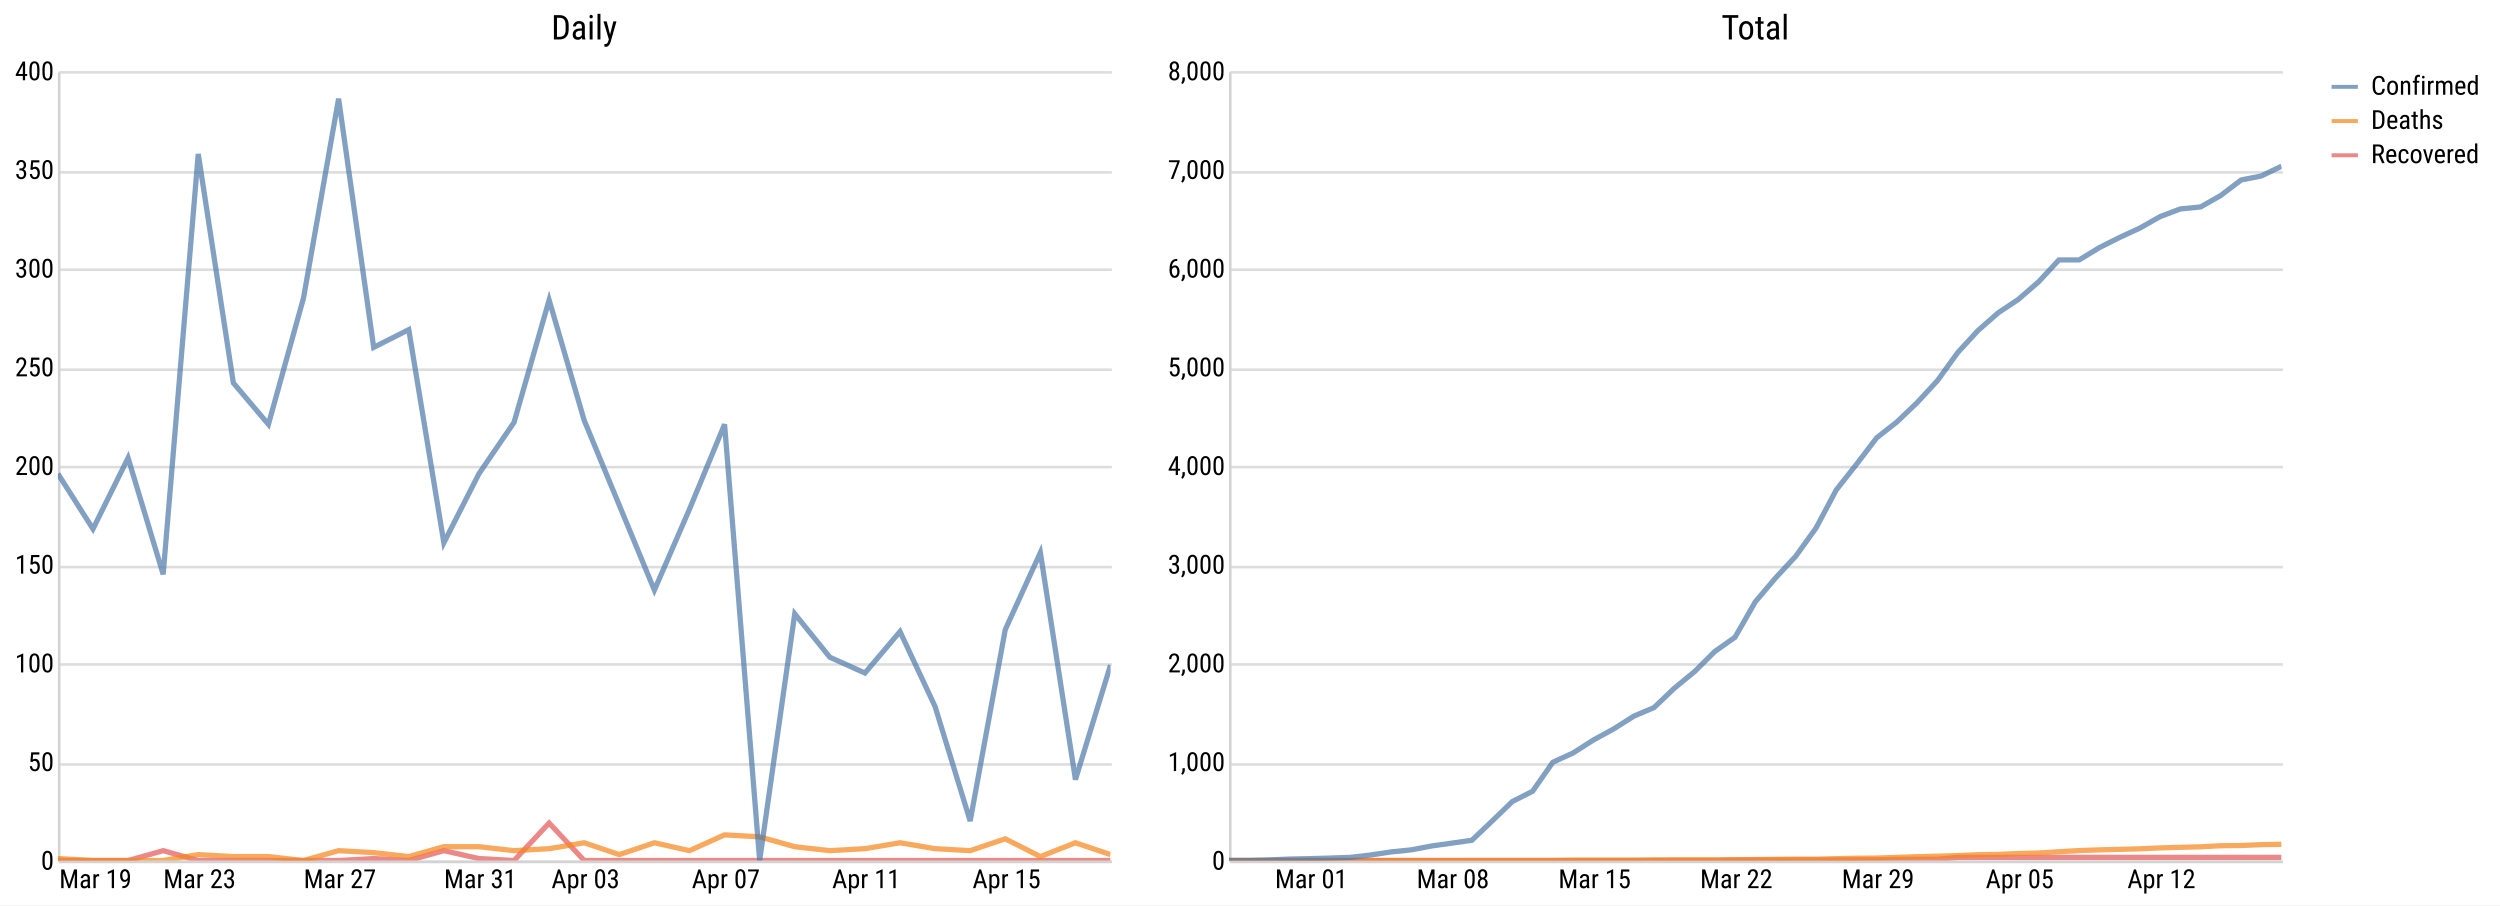
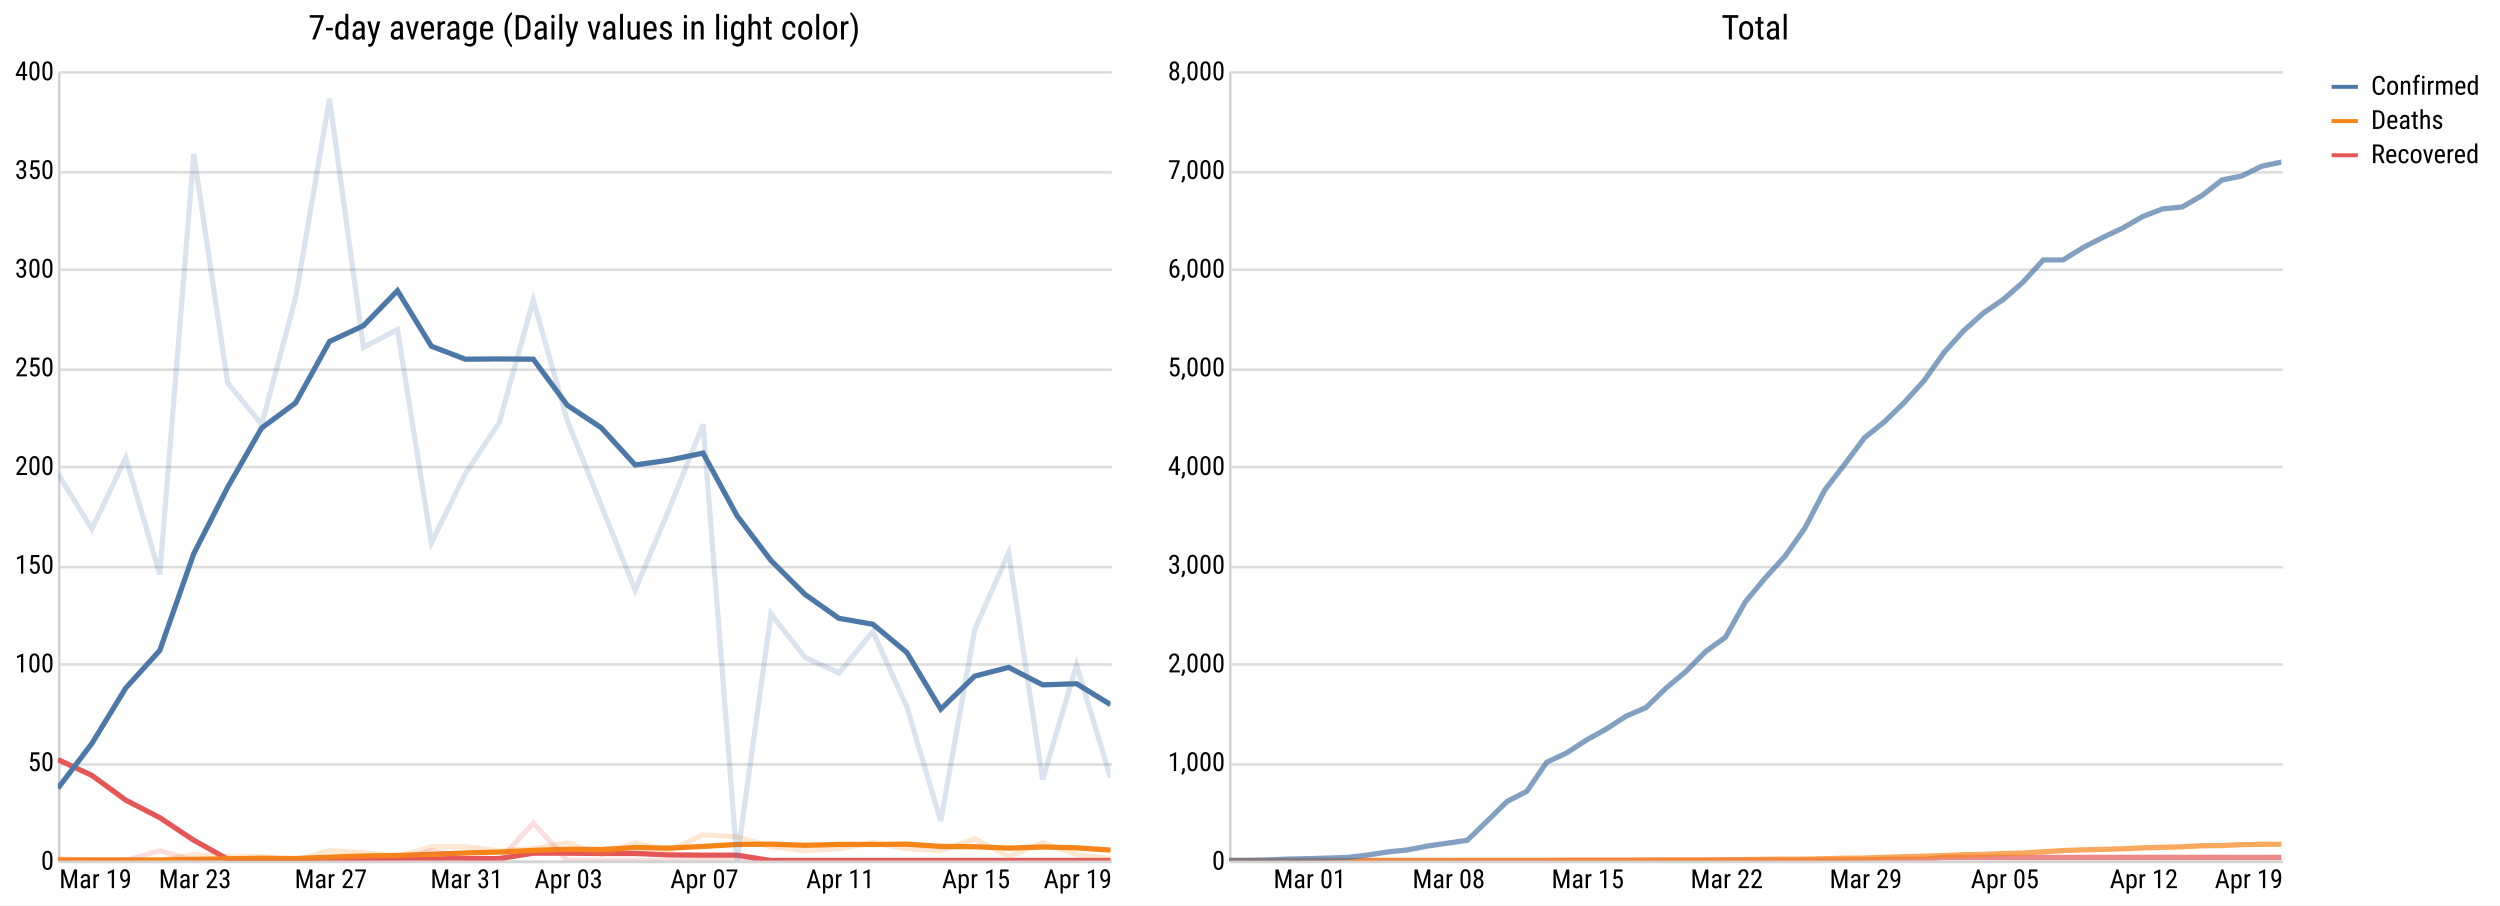
<svg xmlns="http://www.w3.org/2000/svg" class="marks" width="950" height="344" viewBox="0 0 950 344" version="1.1">
  <rect width="950" height="344" style="fill: white;" />
  <defs>
    <clipPath id="clip1">
      <rect x="0" y="0" width="400" height="300" />
    </clipPath>
    <clipPath id="clip2">
      <rect x="0" y="0" width="400" height="300" />
    </clipPath>
    <clipPath id="clip3">
      <rect x="0" y="0" width="400" height="300" />
    </clipPath>
    <clipPath id="clip4">
      <rect x="0" y="0" width="400" height="300" />
    </clipPath>
    <clipPath id="clip5">
      <rect x="0" y="0" width="400" height="300" />
    </clipPath>
    <clipPath id="clip6">
+       <rect x="0" y="0" width="400" height="300" />
+     </clipPath>
+     <clipPath id="clip7">
+       <rect x="0" y="0" width="400" height="300" />
+     </clipPath>
+     <clipPath id="clip8">
+       <rect x="0" y="0" width="400" height="300" />
+     </clipPath>
+     <clipPath id="clip9">
      <rect x="0" y="0" width="400" height="300" />
    </clipPath>
  </defs>
  <g transform="translate(22,27)">
    <g class="mark-group role-frame root">
      <g transform="translate(0,0)">
        <path class="background" d="M0,0h0v0h0Z" style="fill: none;" />
        <g>
          <g class="mark-group role-scope concat_0_group">
            <g transform="translate(0,0)">
              <path class="background" d="M0,0h400v300h-400Z" style="fill: none; stroke: #ddd; stroke-width: 0;" />
              <g>
                <g class="mark-group role-axis">
                  <g transform="translate(0.5,0.5)">
                    <path class="background" d="M0,0h0v0h0Z" style="pointer-events: none; fill: none;" />
                    <g>
                      <g class="mark-rule role-axis-grid" style="pointer-events: none;">
                        <line transform="translate(0,300)" x2="400" y2="0" style="fill: none; stroke: #ddd; stroke-width: 1; opacity: 1;" />
                        <line transform="translate(0,263)" x2="400" y2="0" style="fill: none; stroke: #ddd; stroke-width: 1; opacity: 1;" />
                        <line transform="translate(0,225)" x2="400" y2="0" style="fill: none; stroke: #ddd; stroke-width: 1; opacity: 1;" />
                        <line transform="translate(0,188)" x2="400" y2="0" style="fill: none; stroke: #ddd; stroke-width: 1; opacity: 1;" />
                        <line transform="translate(0,150)" x2="400" y2="0" style="fill: none; stroke: #ddd; stroke-width: 1; opacity: 1;" />
                        <line transform="translate(0,113)" x2="400" y2="0" style="fill: none; stroke: #ddd; stroke-width: 1; opacity: 1;" />
                        <line transform="translate(0,75)" x2="400" y2="0" style="fill: none; stroke: #ddd; stroke-width: 1; opacity: 1;" />
                        <line transform="translate(0,38)" x2="400" y2="0" style="fill: none; stroke: #ddd; stroke-width: 1; opacity: 1;" />
                        <line transform="translate(0,0)" x2="400" y2="0" style="fill: none; stroke: #ddd; stroke-width: 1; opacity: 1;" />
                      </g>
                    </g>
                    <path class="foreground" d="" style="pointer-events: none; display: none; fill: none;" />
                  </g>
                </g>
                <g class="mark-group role-axis">
                  <g transform="translate(0.5,300.5)">
                    <path class="background" d="M0,0h0v0h0Z" style="pointer-events: none; fill: none;" />
                    <g>
                      <g class="mark-text role-axis-label" style="pointer-events: none;">
                        <text text-anchor="start" transform="translate(0,10)" style="font-family: Roboto Condensed; font-size: 10px; fill: #000; opacity: 1;">Mar 19</text>
-                         <text text-anchor="middle" transform="translate(26.66667,10)" style="font-family: Roboto Condensed; font-size: 10px; fill: #000; opacity: 0;">Mar 21</text>
-                         <text text-anchor="middle" transform="translate(53.33333,10)" style="font-family: Roboto Condensed; font-size: 10px; fill: #000; opacity: 1;">Mar 23</text>
-                         <text text-anchor="middle" transform="translate(80,10)" style="font-family: Roboto Condensed; font-size: 10px; fill: #000; opacity: 0;">Mar 25</text>
-                         <text text-anchor="middle" transform="translate(106.6667,10)" style="font-family: Roboto Condensed; font-size: 10px; fill: #000; opacity: 1;">Mar 27</text>
-                         <text text-anchor="middle" transform="translate(133.3333,10)" style="font-family: Roboto Condensed; font-size: 10px; fill: #000; opacity: 0;">Mar 29</text>
-                         <text text-anchor="middle" transform="translate(160,10)" style="font-family: Roboto Condensed; font-size: 10px; fill: #000; opacity: 1;">Mar 31</text>
-                         <text text-anchor="middle" transform="translate(173.3333,10)" style="font-family: Roboto Condensed; font-size: 10px; fill: #000; opacity: 0;">Apr 01</text>
-                         <text text-anchor="middle" transform="translate(200,10)" style="font-family: Roboto Condensed; font-size: 10px; fill: #000; opacity: 1;">Apr 03</text>
-                         <text text-anchor="middle" transform="translate(226.6667,10)" style="font-family: Roboto Condensed; font-size: 10px; fill: #000; opacity: 0;">Apr 05</text>
-                         <text text-anchor="middle" transform="translate(253.3333,10)" style="font-family: Roboto Condensed; font-size: 10px; fill: #000; opacity: 1;">Apr 07</text>
-                         <text text-anchor="middle" transform="translate(280,10)" style="font-family: Roboto Condensed; font-size: 10px; fill: #000; opacity: 0;">Apr 09</text>
-                         <text text-anchor="middle" transform="translate(306.6667,10)" style="font-family: Roboto Condensed; font-size: 10px; fill: #000; opacity: 1;">Apr 11</text>
-                         <text text-anchor="middle" transform="translate(333.3333,10)" style="font-family: Roboto Condensed; font-size: 10px; fill: #000; opacity: 0;">Apr 13</text>
-                         <text text-anchor="middle" transform="translate(360,10)" style="font-family: Roboto Condensed; font-size: 10px; fill: #000; opacity: 1;">Apr 15</text>
-                         <text text-anchor="middle" transform="translate(386.6667,10)" style="font-family: Roboto Condensed; font-size: 10px; fill: #000; opacity: 0;">Apr 17</text>
+                         <text text-anchor="middle" transform="translate(25.80645,10)" style="font-family: Roboto Condensed; font-size: 10px; fill: #000; opacity: 0;">Mar 21</text>
+                         <text text-anchor="middle" transform="translate(51.6129,10)" style="font-family: Roboto Condensed; font-size: 10px; fill: #000; opacity: 1;">Mar 23</text>
+                         <text text-anchor="middle" transform="translate(77.41935,10)" style="font-family: Roboto Condensed; font-size: 10px; fill: #000; opacity: 0;">Mar 25</text>
+                         <text text-anchor="middle" transform="translate(103.2258,10)" style="font-family: Roboto Condensed; font-size: 10px; fill: #000; opacity: 1;">Mar 27</text>
+                         <text text-anchor="middle" transform="translate(129.0323,10)" style="font-family: Roboto Condensed; font-size: 10px; fill: #000; opacity: 0;">Mar 29</text>
+                         <text text-anchor="middle" transform="translate(154.8387,10)" style="font-family: Roboto Condensed; font-size: 10px; fill: #000; opacity: 1;">Mar 31</text>
+                         <text text-anchor="middle" transform="translate(167.7419,10)" style="font-family: Roboto Condensed; font-size: 10px; fill: #000; opacity: 0;">Apr 01</text>
+                         <text text-anchor="middle" transform="translate(193.5484,10)" style="font-family: Roboto Condensed; font-size: 10px; fill: #000; opacity: 1;">Apr 03</text>
+                         <text text-anchor="middle" transform="translate(219.3548,10)" style="font-family: Roboto Condensed; font-size: 10px; fill: #000; opacity: 0;">Apr 05</text>
+                         <text text-anchor="middle" transform="translate(245.1613,10)" style="font-family: Roboto Condensed; font-size: 10px; fill: #000; opacity: 1;">Apr 07</text>
+                         <text text-anchor="middle" transform="translate(270.9677,10)" style="font-family: Roboto Condensed; font-size: 10px; fill: #000; opacity: 0;">Apr 09</text>
+                         <text text-anchor="middle" transform="translate(296.7742,10)" style="font-family: Roboto Condensed; font-size: 10px; fill: #000; opacity: 1;">Apr 11</text>
+                         <text text-anchor="middle" transform="translate(322.5806,10)" style="font-family: Roboto Condensed; font-size: 10px; fill: #000; opacity: 0;">Apr 13</text>
+                         <text text-anchor="middle" transform="translate(348.3871,10)" style="font-family: Roboto Condensed; font-size: 10px; fill: #000; opacity: 1;">Apr 15</text>
+                         <text text-anchor="middle" transform="translate(374.1935,10)" style="font-family: Roboto Condensed; font-size: 10px; fill: #000; opacity: 0;">Apr 17</text>
+                         <text text-anchor="end" transform="translate(400,10)" style="font-family: Roboto Condensed; font-size: 10px; fill: #000; opacity: 1;">Apr 19</text>
                      </g>
                      <g class="mark-rule role-axis-domain" style="pointer-events: none;">
                        <line transform="translate(0,0)" x2="400" y2="0" style="fill: none; stroke: lightgray; stroke-width: 1; opacity: 1;" />
                      </g>
                    </g>
                    <path class="foreground" d="" style="pointer-events: none; display: none; fill: none;" />
                  </g>
                </g>
                <g class="mark-group role-axis">
                  <g transform="translate(0.5,0.5)">
                    <path class="background" d="M0,0h0v0h0Z" style="pointer-events: none; fill: none;" />
                    <g>
                      <g class="mark-text role-axis-label" style="pointer-events: none;">
                        <text text-anchor="end" transform="translate(-2,303)" style="font-family: Roboto Condensed; font-size: 10px; fill: #000; opacity: 1;">0</text>
                        <text text-anchor="end" transform="translate(-2,265.5)" style="font-family: Roboto Condensed; font-size: 10px; fill: #000; opacity: 1;">50</text>
                        <text text-anchor="end" transform="translate(-2,228)" style="font-family: Roboto Condensed; font-size: 10px; fill: #000; opacity: 1;">100</text>
                        <text text-anchor="end" transform="translate(-2,190.5)" style="font-family: Roboto Condensed; font-size: 10px; fill: #000; opacity: 1;">150</text>
                        <text text-anchor="end" transform="translate(-2,153)" style="font-family: Roboto Condensed; font-size: 10px; fill: #000; opacity: 1;">200</text>
                        <text text-anchor="end" transform="translate(-2,115.5)" style="font-family: Roboto Condensed; font-size: 10px; fill: #000; opacity: 1;">250</text>
                        <text text-anchor="end" transform="translate(-2,78)" style="font-family: Roboto Condensed; font-size: 10px; fill: #000; opacity: 1;">300</text>
                        <text text-anchor="end" transform="translate(-2,40.5)" style="font-family: Roboto Condensed; font-size: 10px; fill: #000; opacity: 1;">350</text>
                        <text text-anchor="end" transform="translate(-2,3)" style="font-family: Roboto Condensed; font-size: 10px; fill: #000; opacity: 1;">400</text>
                      </g>
                      <g class="mark-rule role-axis-domain" style="pointer-events: none;">
                        <line transform="translate(0,300)" x2="0" y2="-300" style="fill: none; stroke: lightgray; stroke-width: 1; opacity: 1;" />
                      </g>
                    </g>
                    <path class="foreground" d="" style="pointer-events: none; display: none; fill: none;" />
                  </g>
                </g>
-                 <g class="mark-group role-scope concat_0_pathgroup">
-                   <g transform="translate(0,0)">
-                     <path class="background" d="M0,0h400v300h-400Z" style="fill: none;" />
-                     <g>
-                       <g class="mark-line role-mark concat_0_marks" clip-path="url(#clip1)">
-                         <path d="M0,300L13.333,300L26.667,300L40,296.25L53.333,300L66.667,300L80,300L93.333,300L106.667,300L120,299.25L133.333,300L146.667,296.25L160,299.25L173.333,300L186.667,285.75L200,300L213.333,300L226.667,300L240,300L253.333,300L266.667,300L280,300L293.333,300L306.667,300L320,300L333.333,300L346.667,300L360,300L373.333,300L386.667,300L400,300" style="fill: none; stroke: #e45756; stroke-width: 2; opacity: 0.7;" />
-                       </g>
-                     </g>
-                     <path class="foreground" d="" style="display: none; fill: none;" />
-                   </g>
-                   <g transform="translate(0,0)">
-                     <path class="background" d="M0,0h400v300h-400Z" style="fill: none;" />
-                     <g>
-                       <g class="mark-line role-mark concat_0_marks" clip-path="url(#clip2)">
-                         <path d="M0,299.25L13.333,300L26.667,300L40,300L53.333,297.75L66.667,298.5L80,298.5L93.333,300L106.667,296.25L120,297L133.333,298.5L146.667,294.75L160,294.75L173.333,296.25L186.667,295.5L200,293.25L213.333,297.75L226.667,293.25L240,296.25L253.333,290.25L266.667,291L280,294.75L293.333,296.25L306.667,295.5L320,293.25L333.333,295.5L346.667,296.25L360,291.75L373.333,298.5L386.667,293.25L400,297.75" style="fill: none; stroke: #f58518; stroke-width: 2; opacity: 0.7;" />
-                       </g>
-                     </g>
-                     <path class="foreground" d="" style="display: none; fill: none;" />
-                   </g>
-                   <g transform="translate(0,0)">
-                     <path class="background" d="M0,0h400v300h-400Z" style="fill: none;" />
-                     <g>
-                       <g class="mark-line role-mark concat_0_marks" clip-path="url(#clip3)">
-                         <path d="M0,153L13.333,174L26.667,147L40,191.25L53.333,31.5L66.667,118.5L80,134.25L93.333,86.25L106.667,10.5L120,105L133.333,98.25L146.667,179.25L160,153L173.333,133.5L186.667,87L200,132.75L213.333,165L226.667,197.25L240,166.5L253.333,134.25L266.667,300L280,206.25L293.333,222.75L306.667,228.75L320,213L333.333,241.5L346.667,285L360,212.25L373.333,183L386.667,269.25L400,225.75" style="fill: none; stroke: #4c78a8; stroke-width: 2; opacity: 0.7;" />
+                 <g class="mark-group role-scope concat_0_layer_0_pathgroup">
+                   <g transform="translate(0,0)">
+                     <path class="background" d="M0,0h400v300h-400Z" style="fill: none;" />
+                     <g>
+                       <g class="mark-line role-mark concat_0_layer_0_marks" clip-path="url(#clip1)">
+                         <path d="M0,261.643L12.903,267.643L25.806,277.071L38.71,283.714L51.613,292.286L64.516,299.464L77.419,299.464L90.323,299.464L103.226,299.464L116.129,299.357L129.032,299.893L141.935,299.357L154.839,299.25L167.742,299.25L180.645,297.214L193.548,297.214L206.452,297.321L219.355,297.321L232.258,297.857L245.161,297.964L258.065,297.964L270.968,300L283.871,300L296.774,300L309.677,300L322.581,300L335.484,300L348.387,300L361.29,300L374.194,300L387.097,300L400,300" style="fill: none; stroke: #e45756; stroke-width: 2; opacity: 1;" />
+                       </g>
+                     </g>
+                     <path class="foreground" d="" style="display: none; fill: none;" />
+                   </g>
+                   <g transform="translate(0,0)">
+                     <path class="background" d="M0,0h400v300h-400Z" style="fill: none;" />
+                     <g>
+                       <g class="mark-line role-mark concat_0_layer_0_marks" clip-path="url(#clip2)">
+                         <path d="M0,299.786L12.903,299.786L25.806,299.786L38.71,299.786L51.613,299.571L64.516,299.357L77.419,299.143L90.323,299.25L103.226,298.714L116.129,298.286L129.032,298.071L141.935,297.643L154.839,297.107L167.742,296.786L180.645,296.143L193.548,295.714L206.452,295.821L219.355,295.071L232.258,295.286L245.161,294.643L258.065,293.893L270.968,293.786L283.871,294.214L296.774,293.893L309.677,293.893L322.581,293.786L335.484,294.643L348.387,294.75L361.29,295.286L374.194,294.857L387.097,295.179L400,296.036" style="fill: none; stroke: #f58518; stroke-width: 2; opacity: 1;" />
+                       </g>
+                     </g>
+                     <path class="foreground" d="" style="display: none; fill: none;" />
+                   </g>
+                   <g transform="translate(0,0)">
+                     <path class="background" d="M0,0h400v300h-400Z" style="fill: none;" />
+                     <g>
+                       <g class="mark-line role-mark concat_0_layer_0_marks" clip-path="url(#clip3)">
+                         <path d="M0,272.571L12.903,255.536L25.806,234.429L38.71,220.179L51.613,183.429L64.516,158.143L77.419,135.643L90.323,126.107L103.226,102.75L116.129,96.75L129.032,83.464L141.935,104.571L154.839,109.5L167.742,109.393L180.645,109.5L193.548,126.964L206.452,135.536L219.355,149.679L232.258,147.857L245.161,145.179L258.065,168.964L270.968,186L283.871,198.857L296.774,207.964L309.677,210.214L322.581,220.929L335.484,242.464L348.387,229.929L361.29,226.607L374.194,233.25L387.097,232.821L400,240.75" style="fill: none; stroke: #4c78a8; stroke-width: 2; opacity: 1;" />
+                       </g>
+                     </g>
+                     <path class="foreground" d="" style="display: none; fill: none;" />
+                   </g>
+                 </g>
+                 <g class="mark-group role-scope concat_0_layer_1_pathgroup">
+                   <g transform="translate(0,0)">
+                     <path class="background" d="M0,0h400v300h-400Z" style="fill: none;" />
+                     <g>
+                       <g class="mark-line role-mark concat_0_layer_1_marks" clip-path="url(#clip4)">
+                         <path d="M0,300L12.903,300L25.806,300L38.71,296.25L51.613,300L64.516,300L77.419,300L90.323,300L103.226,300L116.129,299.25L129.032,300L141.935,296.25L154.839,299.25L167.742,300L180.645,285.75L193.548,300L206.452,300L219.355,300L232.258,300L245.161,300L258.065,300L270.968,300L283.871,300L296.774,300L309.677,300L322.581,300L335.484,300L348.387,300L361.29,300L374.194,300L387.097,300L400,300" style="fill: none; stroke: #e45756; stroke-width: 2; opacity: 0.2;" />
+                       </g>
+                     </g>
+                     <path class="foreground" d="" style="display: none; fill: none;" />
+                   </g>
+                   <g transform="translate(0,0)">
+                     <path class="background" d="M0,0h400v300h-400Z" style="fill: none;" />
+                     <g>
+                       <g class="mark-line role-mark concat_0_layer_1_marks" clip-path="url(#clip5)">
+                         <path d="M0,299.25L12.903,300L25.806,300L38.71,300L51.613,297.75L64.516,298.5L77.419,298.5L90.323,300L103.226,296.25L116.129,297L129.032,298.5L141.935,294.75L154.839,294.75L167.742,296.25L180.645,295.5L193.548,293.25L206.452,297.75L219.355,293.25L232.258,296.25L245.161,290.25L258.065,291L270.968,294.75L283.871,296.25L296.774,295.5L309.677,293.25L322.581,295.5L335.484,296.25L348.387,291.75L361.29,298.5L374.194,293.25L387.097,297.75L400,299.25" style="fill: none; stroke: #f58518; stroke-width: 2; opacity: 0.2;" />
+                       </g>
+                     </g>
+                     <path class="foreground" d="" style="display: none; fill: none;" />
+                   </g>
+                   <g transform="translate(0,0)">
+                     <path class="background" d="M0,0h400v300h-400Z" style="fill: none;" />
+                     <g>
+                       <g class="mark-line role-mark concat_0_layer_1_marks" clip-path="url(#clip6)">
+                         <path d="M0,153L12.903,174L25.806,147L38.71,191.25L51.613,31.5L64.516,118.5L77.419,134.25L90.323,86.25L103.226,10.5L116.129,105L129.032,98.25L141.935,179.25L154.839,153L167.742,133.5L180.645,87L193.548,132.75L206.452,165L219.355,197.25L232.258,166.5L245.161,134.25L258.065,300L270.968,206.25L283.871,222.75L296.774,228.75L309.677,213L322.581,241.5L335.484,285L348.387,212.25L361.29,183L374.194,269.25L387.097,225.75L400,268.5" style="fill: none; stroke: #4c78a8; stroke-width: 2; opacity: 0.2;" />
                      </g>
                    </g>
                    <path class="foreground" d="" style="display: none; fill: none;" />
                  </g>
                </g>
                <g class="mark-group role-title">
                  <g transform="translate(200,-22)">
                    <path class="background" d="M0,0h0v0h0Z" style="pointer-events: none; fill: none;" />
                    <g>
                      <g class="mark-text role-title-text" style="pointer-events: none;">
-                         <text text-anchor="middle" transform="translate(0,10)" style="font-family: Roboto Condensed; font-size: 13px; font-weight: normal; fill: #000; opacity: 1;">Daily</text>
+                         <text text-anchor="middle" transform="translate(0,10)" style="font-family: Roboto Condensed; font-size: 13px; font-weight: normal; fill: #000; opacity: 1;">7-day average (Daily values in light color)</text>
                      </g>
                    </g>
                    <path class="foreground" d="" style="pointer-events: none; display: none; fill: none;" />
                  </g>
                </g>
              </g>
              <path class="foreground" d="" style="display: none; fill: none;" />
            </g>
          </g>
          <g class="mark-group role-scope concat_1_group">
            <g transform="translate(445,0)">
              <path class="background" d="M0,0h400v300h-400Z" style="fill: none; stroke: #ddd; stroke-width: 0;" />
              <g>
                <g class="mark-group role-axis">
                  <g transform="translate(0.5,0.5)">
                    <path class="background" d="M0,0h0v0h0Z" style="pointer-events: none; fill: none;" />
                    <g>
                      <g class="mark-rule role-axis-grid" style="pointer-events: none;">
                        <line transform="translate(0,300)" x2="400" y2="0" style="fill: none; stroke: #ddd; stroke-width: 1; opacity: 1;" />
                        <line transform="translate(0,263)" x2="400" y2="0" style="fill: none; stroke: #ddd; stroke-width: 1; opacity: 1;" />
                        <line transform="translate(0,225)" x2="400" y2="0" style="fill: none; stroke: #ddd; stroke-width: 1; opacity: 1;" />
                        <line transform="translate(0,188)" x2="400" y2="0" style="fill: none; stroke: #ddd; stroke-width: 1; opacity: 1;" />
                        <line transform="translate(0,150)" x2="400" y2="0" style="fill: none; stroke: #ddd; stroke-width: 1; opacity: 1;" />
                        <line transform="translate(0,113)" x2="400" y2="0" style="fill: none; stroke: #ddd; stroke-width: 1; opacity: 1;" />
                        <line transform="translate(0,75)" x2="400" y2="0" style="fill: none; stroke: #ddd; stroke-width: 1; opacity: 1;" />
                        <line transform="translate(0,38)" x2="400" y2="0" style="fill: none; stroke: #ddd; stroke-width: 1; opacity: 1;" />
                        <line transform="translate(0,0)" x2="400" y2="0" style="fill: none; stroke: #ddd; stroke-width: 1; opacity: 1;" />
                      </g>
                    </g>
                    <path class="foreground" d="" style="pointer-events: none; display: none; fill: none;" />
                  </g>
                </g>
                <g class="mark-group role-axis">
                  <g transform="translate(0.5,300.5)">
                    <path class="background" d="M0,0h0v0h0Z" style="pointer-events: none; fill: none;" />
                    <g>
                      <g class="mark-text role-axis-label" style="pointer-events: none;">
-                         <text text-anchor="middle" transform="translate(30.76923,10)" style="font-family: Roboto Condensed; font-size: 10px; fill: #000; opacity: 1;">Mar 01</text>
-                         <text text-anchor="middle" transform="translate(84.61538,10)" style="font-family: Roboto Condensed; font-size: 10px; fill: #000; opacity: 1;">Mar 08</text>
-                         <text text-anchor="middle" transform="translate(138.4615,10)" style="font-family: Roboto Condensed; font-size: 10px; fill: #000; opacity: 1;">Mar 15</text>
-                         <text text-anchor="middle" transform="translate(192.3077,10)" style="font-family: Roboto Condensed; font-size: 10px; fill: #000; opacity: 1;">Mar 22</text>
-                         <text text-anchor="middle" transform="translate(246.1538,10)" style="font-family: Roboto Condensed; font-size: 10px; fill: #000; opacity: 1;">Mar 29</text>
-                         <text text-anchor="middle" transform="translate(300,10)" style="font-family: Roboto Condensed; font-size: 10px; fill: #000; opacity: 1;">Apr 05</text>
-                         <text text-anchor="middle" transform="translate(353.8462,10)" style="font-family: Roboto Condensed; font-size: 10px; fill: #000; opacity: 1;">Apr 12</text>
+                         <text text-anchor="middle" transform="translate(30.18868,10)" style="font-family: Roboto Condensed; font-size: 10px; fill: #000; opacity: 1;">Mar 01</text>
+                         <text text-anchor="middle" transform="translate(83.01887,10)" style="font-family: Roboto Condensed; font-size: 10px; fill: #000; opacity: 1;">Mar 08</text>
+                         <text text-anchor="middle" transform="translate(135.8491,10)" style="font-family: Roboto Condensed; font-size: 10px; fill: #000; opacity: 1;">Mar 15</text>
+                         <text text-anchor="middle" transform="translate(188.6792,10)" style="font-family: Roboto Condensed; font-size: 10px; fill: #000; opacity: 1;">Mar 22</text>
+                         <text text-anchor="middle" transform="translate(241.5094,10)" style="font-family: Roboto Condensed; font-size: 10px; fill: #000; opacity: 1;">Mar 29</text>
+                         <text text-anchor="middle" transform="translate(294.3396,10)" style="font-family: Roboto Condensed; font-size: 10px; fill: #000; opacity: 1;">Apr 05</text>
+                         <text text-anchor="middle" transform="translate(347.1698,10)" style="font-family: Roboto Condensed; font-size: 10px; fill: #000; opacity: 1;">Apr 12</text>
+                         <text text-anchor="end" transform="translate(400,10)" style="font-family: Roboto Condensed; font-size: 10px; fill: #000; opacity: 1;">Apr 19</text>
                      </g>
                      <g class="mark-rule role-axis-domain" style="pointer-events: none;">
                        <line transform="translate(0,0)" x2="400" y2="0" style="fill: none; stroke: lightgray; stroke-width: 1; opacity: 1;" />
                      </g>
                    </g>
                    <path class="foreground" d="" style="pointer-events: none; display: none; fill: none;" />
                  </g>
                </g>
                <g class="mark-group role-axis">
                  <g transform="translate(0.5,0.5)">
                    <path class="background" d="M0,0h0v0h0Z" style="pointer-events: none; fill: none;" />
                    <g>
                      <g class="mark-text role-axis-label" style="pointer-events: none;">
                        <text text-anchor="end" transform="translate(-2,303)" style="font-family: Roboto Condensed; font-size: 10px; fill: #000; opacity: 1;">0</text>
                        <text text-anchor="end" transform="translate(-2,265.5)" style="font-family: Roboto Condensed; font-size: 10px; fill: #000; opacity: 1;">1,000</text>
                        <text text-anchor="end" transform="translate(-2,228)" style="font-family: Roboto Condensed; font-size: 10px; fill: #000; opacity: 1;">2,000</text>
                        <text text-anchor="end" transform="translate(-2,190.5)" style="font-family: Roboto Condensed; font-size: 10px; fill: #000; opacity: 1;">3,000</text>
                        <text text-anchor="end" transform="translate(-2,153)" style="font-family: Roboto Condensed; font-size: 10px; fill: #000; opacity: 1;">4,000</text>
                        <text text-anchor="end" transform="translate(-2,115.5)" style="font-family: Roboto Condensed; font-size: 10px; fill: #000; opacity: 1;">5,000</text>
                        <text text-anchor="end" transform="translate(-2,78)" style="font-family: Roboto Condensed; font-size: 10px; fill: #000; opacity: 1;">6,000</text>
                        <text text-anchor="end" transform="translate(-2,40.5)" style="font-family: Roboto Condensed; font-size: 10px; fill: #000; opacity: 1;">7,000</text>
                        <text text-anchor="end" transform="translate(-2,3)" style="font-family: Roboto Condensed; font-size: 10px; fill: #000; opacity: 1;">8,000</text>
                      </g>
                      <g class="mark-rule role-axis-domain" style="pointer-events: none;">
                        <line transform="translate(0,300)" x2="0" y2="-300" style="fill: none; stroke: lightgray; stroke-width: 1; opacity: 1;" />
                      </g>
                    </g>
                    <path class="foreground" d="" style="pointer-events: none; display: none; fill: none;" />
                  </g>
                </g>
                <g class="mark-group role-scope concat_1_pathgroup">
                  <g transform="translate(0,0)">
                    <path class="background" d="M0,0h400v300h-400Z" style="fill: none;" />
                    <g>
-                       <g class="mark-line role-mark concat_1_marks" clip-path="url(#clip4)">
-                         <path d="M0,300L7.692,300L15.385,300L23.077,300L30.769,300L38.462,300L46.154,300L53.846,300L61.538,300L69.231,300L76.923,300L84.615,300L92.308,299.962L100,299.962L107.692,299.962L115.385,299.962L123.077,299.962L130.769,299.962L138.462,299.962L146.154,299.962L153.846,299.962L161.538,299.962L169.231,299.962L176.923,299.962L184.615,299.962L192.308,299.775L200,299.775L207.692,299.775L215.385,299.775L223.077,299.775L230.769,299.775L238.462,299.738L246.154,299.738L253.846,299.55L261.538,299.512L269.231,299.512L276.923,298.8L284.615,298.8L292.308,298.8L300,298.8L307.692,298.8L315.385,298.8L323.077,298.8L330.769,298.8L338.462,298.8L346.154,298.8L353.846,298.8L361.538,298.8L369.231,298.8L376.923,298.8L384.615,298.8L392.308,298.8L400,298.8" style="fill: none; stroke: #e45756; stroke-width: 2; opacity: 0.7;" />
-                       </g>
-                     </g>
-                     <path class="foreground" d="" style="display: none; fill: none;" />
-                   </g>
-                   <g transform="translate(0,0)">
-                     <path class="background" d="M0,0h400v300h-400Z" style="fill: none;" />
-                     <g>
-                       <g class="mark-line role-mark concat_1_marks" clip-path="url(#clip5)">
-                         <path d="M0,300L7.692,300L15.385,300L23.077,300L30.769,300L38.462,300L46.154,300L53.846,300L61.538,300L69.231,300L76.923,300L84.615,300L92.308,300L100,300L107.692,300L115.385,300L123.077,300L130.769,299.887L138.462,299.887L146.154,299.887L153.846,299.887L161.538,299.775L169.231,299.738L176.923,299.738L184.615,299.738L192.308,299.738L200,299.625L207.692,299.55L215.385,299.475L223.077,299.475L230.769,299.288L238.462,299.137L246.154,299.062L253.846,298.8L261.538,298.538L269.231,298.35L276.923,298.125L284.615,297.787L292.308,297.675L300,297.338L307.692,297.15L315.385,296.662L323.077,296.212L330.769,295.95L338.462,295.762L346.154,295.538L353.846,295.2L361.538,294.975L369.231,294.787L376.923,294.375L384.615,294.3L392.308,293.963L400,293.85" style="fill: none; stroke: #f58518; stroke-width: 2; opacity: 0.7;" />
-                       </g>
-                     </g>
-                     <path class="foreground" d="" style="display: none; fill: none;" />
-                   </g>
-                   <g transform="translate(0,0)">
-                     <path class="background" d="M0,0h400v300h-400Z" style="fill: none;" />
-                     <g>
-                       <g class="mark-line role-mark concat_1_marks" clip-path="url(#clip6)">
-                         <path d="M0,299.962L7.692,299.962L15.385,299.775L23.077,299.438L30.769,299.288L38.462,299.062L46.154,298.8L53.846,297.9L61.538,296.738L69.231,295.95L76.923,294.488L84.615,293.4L92.308,292.312L100,285L107.692,277.575L115.385,273.675L123.077,262.65L130.769,259.125L138.462,254.213L146.154,250.012L153.846,245.137L161.538,241.875L169.231,234.525L176.923,228.225L184.615,220.575L192.308,215.138L200,201.712L207.692,192.638L215.385,184.35L223.077,173.663L230.769,159.188L238.462,149.438L246.154,139.35L253.846,133.312L261.538,125.963L269.231,117.637L276.923,106.987L284.615,98.625L292.308,91.875L300,86.737L307.692,80.062L315.385,71.775L323.077,71.775L330.769,67.087L338.462,63.225L346.154,59.663L353.846,55.312L361.538,52.388L369.231,51.637L376.923,47.25L384.615,41.4L392.308,39.862L400,36.15" style="fill: none; stroke: #4c78a8; stroke-width: 2; opacity: 0.7;" />
+                       <g class="mark-line role-mark concat_1_marks" clip-path="url(#clip7)">
+                         <path d="M0,300L7.547,300L15.094,300L22.642,300L30.189,300L37.736,300L45.283,300L52.83,300L60.377,300L67.925,300L75.472,300L83.019,300L90.566,299.962L98.113,299.962L105.66,299.962L113.208,299.962L120.755,299.962L128.302,299.962L135.849,299.962L143.396,299.962L150.943,299.962L158.491,299.962L166.038,299.962L173.585,299.962L181.132,299.962L188.679,299.775L196.226,299.775L203.774,299.775L211.321,299.775L218.868,299.775L226.415,299.775L233.962,299.738L241.509,299.738L249.057,299.55L256.604,299.512L264.151,299.512L271.698,298.8L279.245,298.8L286.792,298.8L294.34,298.8L301.887,298.8L309.434,298.8L316.981,298.8L324.528,298.8L332.075,298.8L339.623,298.8L347.17,298.8L354.717,298.8L362.264,298.8L369.811,298.8L377.358,298.8L384.906,298.8L392.453,298.8L400,298.8" style="fill: none; stroke: #e45756; stroke-width: 2; opacity: 0.7;" />
+                       </g>
+                     </g>
+                     <path class="foreground" d="" style="display: none; fill: none;" />
+                   </g>
+                   <g transform="translate(0,0)">
+                     <path class="background" d="M0,0h400v300h-400Z" style="fill: none;" />
+                     <g>
+                       <g class="mark-line role-mark concat_1_marks" clip-path="url(#clip8)">
+                         <path d="M0,300L7.547,300L15.094,300L22.642,300L30.189,300L37.736,300L45.283,300L52.83,300L60.377,300L67.925,300L75.472,300L83.019,300L90.566,300L98.113,300L105.66,300L113.208,300L120.755,300L128.302,299.887L135.849,299.887L143.396,299.887L150.943,299.887L158.491,299.775L166.038,299.738L173.585,299.738L181.132,299.738L188.679,299.738L196.226,299.625L203.774,299.55L211.321,299.475L218.868,299.475L226.415,299.288L233.962,299.137L241.509,299.062L249.057,298.8L256.604,298.538L264.151,298.35L271.698,298.125L279.245,297.787L286.792,297.675L294.34,297.338L301.887,297.15L309.434,296.662L316.981,296.212L324.528,295.95L332.075,295.762L339.623,295.538L347.17,295.2L354.717,294.975L362.264,294.787L369.811,294.375L377.358,294.3L384.906,293.963L392.453,293.85L400,293.812" style="fill: none; stroke: #f58518; stroke-width: 2; opacity: 0.7;" />
+                       </g>
+                     </g>
+                     <path class="foreground" d="" style="display: none; fill: none;" />
+                   </g>
+                   <g transform="translate(0,0)">
+                     <path class="background" d="M0,0h400v300h-400Z" style="fill: none;" />
+                     <g>
+                       <g class="mark-line role-mark concat_1_marks" clip-path="url(#clip9)">
+                         <path d="M0,299.962L7.547,299.962L15.094,299.775L22.642,299.438L30.189,299.288L37.736,299.062L45.283,298.8L52.83,297.9L60.377,296.738L67.925,295.95L75.472,294.488L83.019,293.4L90.566,292.312L98.113,285L105.66,277.575L113.208,273.675L120.755,262.65L128.302,259.125L135.849,254.213L143.396,250.012L150.943,245.137L158.491,241.875L166.038,234.525L173.585,228.225L181.132,220.575L188.679,215.138L196.226,201.712L203.774,192.638L211.321,184.35L218.868,173.663L226.415,159.188L233.962,149.438L241.509,139.35L249.057,133.312L256.604,125.963L264.151,117.637L271.698,106.987L279.245,98.625L286.792,91.875L294.34,86.737L301.887,80.062L309.434,71.775L316.981,71.775L324.528,67.087L332.075,63.225L339.623,59.663L347.17,55.312L354.717,52.388L362.264,51.637L369.811,47.25L377.358,41.4L384.906,39.862L392.453,36.15L400,34.575" style="fill: none; stroke: #4c78a8; stroke-width: 2; opacity: 0.7;" />
                      </g>
                    </g>
                    <path class="foreground" d="" style="display: none; fill: none;" />
                  </g>
                </g>
                <g class="mark-group role-title">
                  <g transform="translate(200,-22)">
                    <path class="background" d="M0,0h0v0h0Z" style="pointer-events: none; fill: none;" />
                    <g>
                      <g class="mark-text role-title-text" style="pointer-events: none;">
                        <text text-anchor="middle" transform="translate(0,10)" style="font-family: Roboto Condensed; font-size: 13px; font-weight: normal; fill: #000; opacity: 1;">Total</text>
                      </g>
                    </g>
                    <path class="foreground" d="" style="pointer-events: none; display: none; fill: none;" />
                  </g>
                </g>
              </g>
              <path class="foreground" d="" style="display: none; fill: none;" />
            </g>
          </g>
          <g class="mark-group role-legend">
            <g transform="translate(863,0)">
              <path class="background" d="M0,0h60v37h-60Z" style="pointer-events: none; fill: none;" />
              <g>
                <g class="mark-group role-legend-entry">
                  <g transform="translate(0,0)">
                    <path class="background" d="M0,0h0v0h0Z" style="pointer-events: none; fill: none;" />
                    <g>
                      <g class="mark-group role-scope">
                        <g transform="translate(0,0)">
                          <path class="background" d="M0,0h59.325v11h-59.325Z" style="pointer-events: none; fill: none; opacity: 1;" />
                          <g>
                            <g class="mark-symbol role-legend-symbol" style="pointer-events: none;">
-                               <path transform="translate(6,6)" d="M-5,0L5,0" style="fill: none; stroke: #4c78a8; stroke-width: 1.5; opacity: 0.7;" />
+                               <path transform="translate(6,6)" d="M-5,0L5,0" style="fill: none; stroke: #4c78a8; stroke-width: 1.5; opacity: 1;" />
                            </g>
                            <g class="mark-text role-legend-label" style="pointer-events: none;">
                              <text text-anchor="start" transform="translate(16,9)" style="font-family: Roboto Condensed; font-size: 10px; fill: #000; opacity: 1;">Confirmed</text>
                            </g>
                          </g>
                          <path class="foreground" d="" style="pointer-events: none; display: none; fill: none;" />
                        </g>
                        <g transform="translate(0,13)">
                          <path class="background" d="M0,0h59.325v11h-59.325Z" style="pointer-events: none; fill: none; opacity: 1;" />
                          <g>
                            <g class="mark-symbol role-legend-symbol" style="pointer-events: none;">
-                               <path transform="translate(6,6)" d="M-5,0L5,0" style="fill: none; stroke: #f58518; stroke-width: 1.5; opacity: 0.7;" />
+                               <path transform="translate(6,6)" d="M-5,0L5,0" style="fill: none; stroke: #f58518; stroke-width: 1.5; opacity: 1;" />
                            </g>
                            <g class="mark-text role-legend-label" style="pointer-events: none;">
                              <text text-anchor="start" transform="translate(16,9)" style="font-family: Roboto Condensed; font-size: 10px; fill: #000; opacity: 1;">Deaths</text>
                            </g>
                          </g>
                          <path class="foreground" d="" style="pointer-events: none; display: none; fill: none;" />
                        </g>
                        <g transform="translate(0,26)">
                          <path class="background" d="M0,0h59.325v11h-59.325Z" style="pointer-events: none; fill: none; opacity: 1;" />
                          <g>
                            <g class="mark-symbol role-legend-symbol" style="pointer-events: none;">
-                               <path transform="translate(6,6)" d="M-5,0L5,0" style="fill: none; stroke: #e45756; stroke-width: 1.5; opacity: 0.7;" />
+                               <path transform="translate(6,6)" d="M-5,0L5,0" style="fill: none; stroke: #e45756; stroke-width: 1.5; opacity: 1;" />
                            </g>
                            <g class="mark-text role-legend-label" style="pointer-events: none;">
                              <text text-anchor="start" transform="translate(16,9)" style="font-family: Roboto Condensed; font-size: 10px; fill: #000; opacity: 1;">Recovered</text>
                            </g>
                          </g>
                          <path class="foreground" d="" style="pointer-events: none; display: none; fill: none;" />
                        </g>
                      </g>
                    </g>
                    <path class="foreground" d="" style="pointer-events: none; display: none; fill: none;" />
                  </g>
                </g>
              </g>
              <path class="foreground" d="" style="pointer-events: none; display: none; fill: none;" />
            </g>
          </g>
        </g>
        <path class="foreground" d="" style="display: none; fill: none;" />
      </g>
    </g>
  </g>
</svg>
